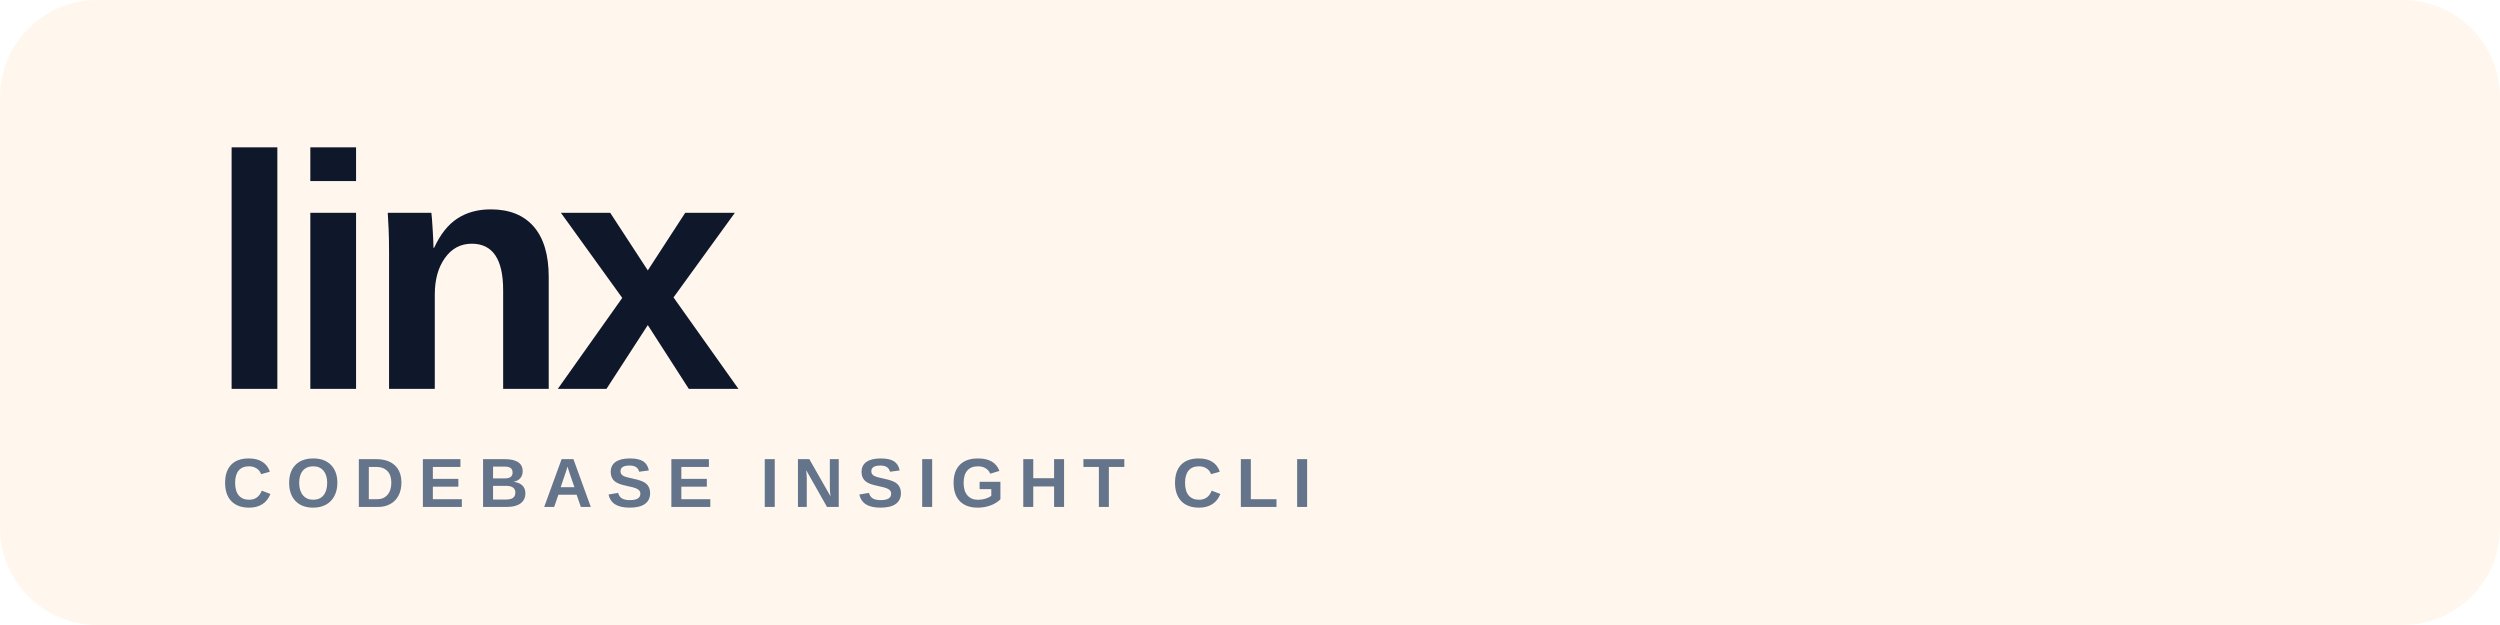
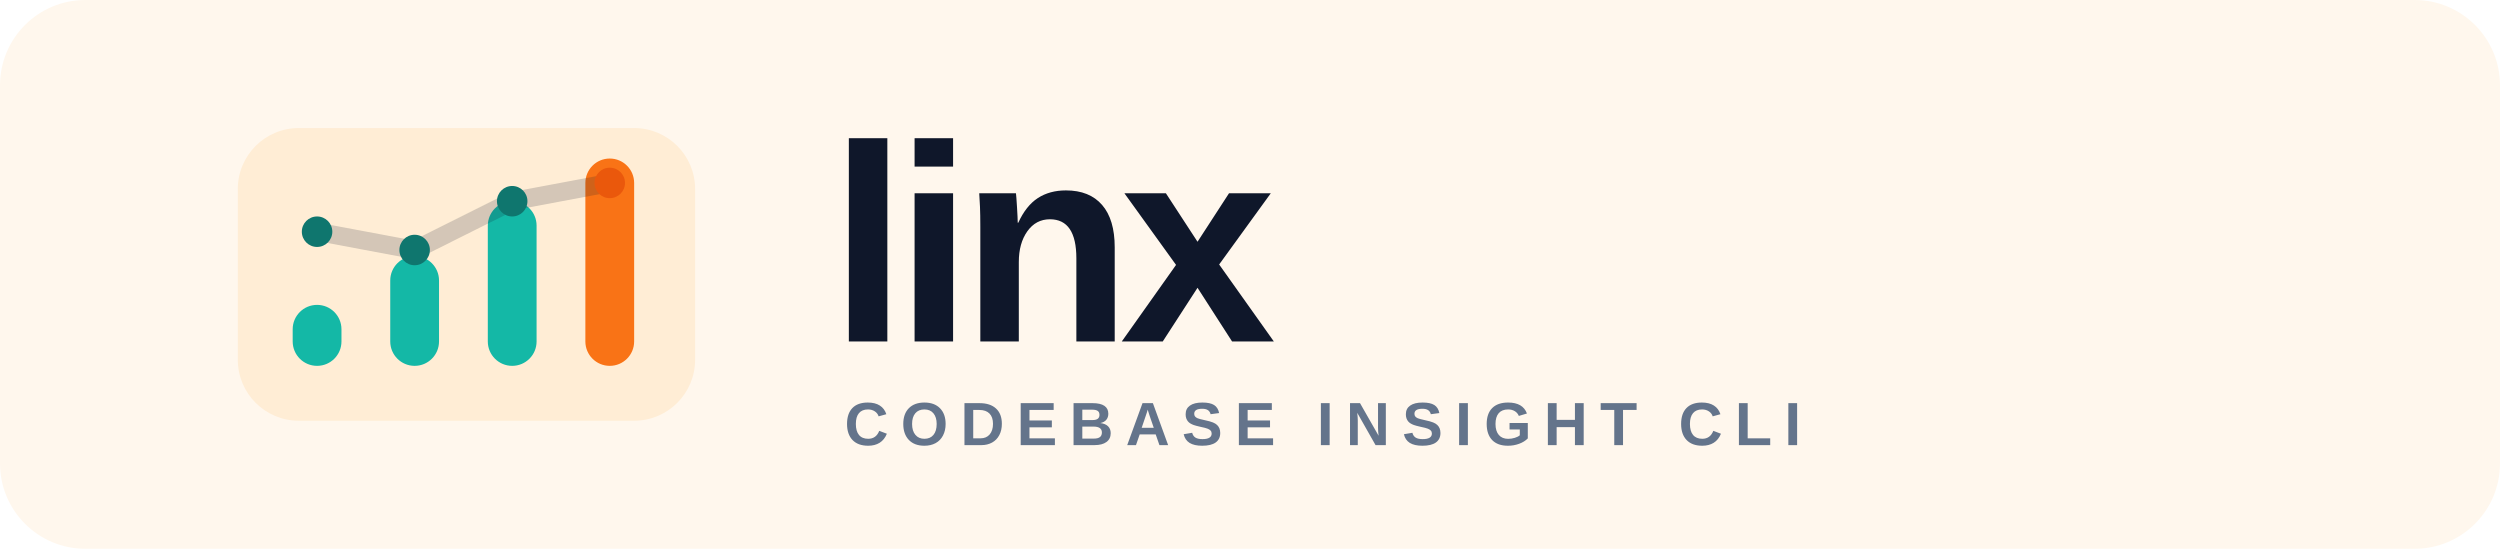
- <svg xmlns="http://www.w3.org/2000/svg" width="720" height="180" viewBox="0 0 720 180" fill="none">
-   <rect width="720" height="180" rx="28" fill="#FFF7ED" />
-   <text x="60" y="112" fill="#0F172A" font-family="'Avenir Next', 'Segoe UI', Arial, sans-serif" font-size="96" font-weight="800" letter-spacing="-4">linx</text>
-   <text x="64" y="146" fill="#64748B" font-family="'Avenir Next', 'Segoe UI', Arial, sans-serif" font-size="20" font-weight="700" letter-spacing="4">CODEBASE INSIGHT CLI</text>
+ <svg xmlns="http://www.w3.org/2000/svg" width="820" height="180" viewBox="0 0 820 180" fill="none">
+   <rect width="820" height="180" rx="28" fill="#FFF7ED" />
+   <g transform="translate(78 42)">
+     <rect x="0" y="0" width="150" height="96" rx="20" fill="#FFEDD5" />
+     <rect x="18" y="58" width="16" height="20" rx="8" fill="#14B8A6" />
+     <rect x="50" y="42" width="16" height="36" rx="8" fill="#14B8A6" />
+     <rect x="82" y="24" width="16" height="54" rx="8" fill="#14B8A6" />
+     <rect x="114" y="10" width="16" height="68" rx="8" fill="#F97316" />
+     <path d="M26 34L58 40L90 24L122 18" stroke="#0F172A" stroke-width="6" stroke-linecap="round" stroke-linejoin="round" opacity="0.18" />
+     <circle cx="26" cy="34" r="5" fill="#0F766E" />
+     <circle cx="58" cy="40" r="5" fill="#0F766E" />
+     <circle cx="90" cy="24" r="5" fill="#0F766E" />
+     <circle cx="122" cy="18" r="5" fill="#EA580C" />
+   </g>
+   <text x="272" y="112" fill="#0F172A" font-family="'Avenir Next', 'Segoe UI', Arial, sans-serif" font-size="92" font-weight="800" letter-spacing="-4">linx</text>
+   <text x="277" y="146" fill="#64748B" font-family="'Avenir Next', 'Segoe UI', Arial, sans-serif" font-size="20" font-weight="700" letter-spacing="4">CODEBASE INSIGHT CLI</text>
</svg>
